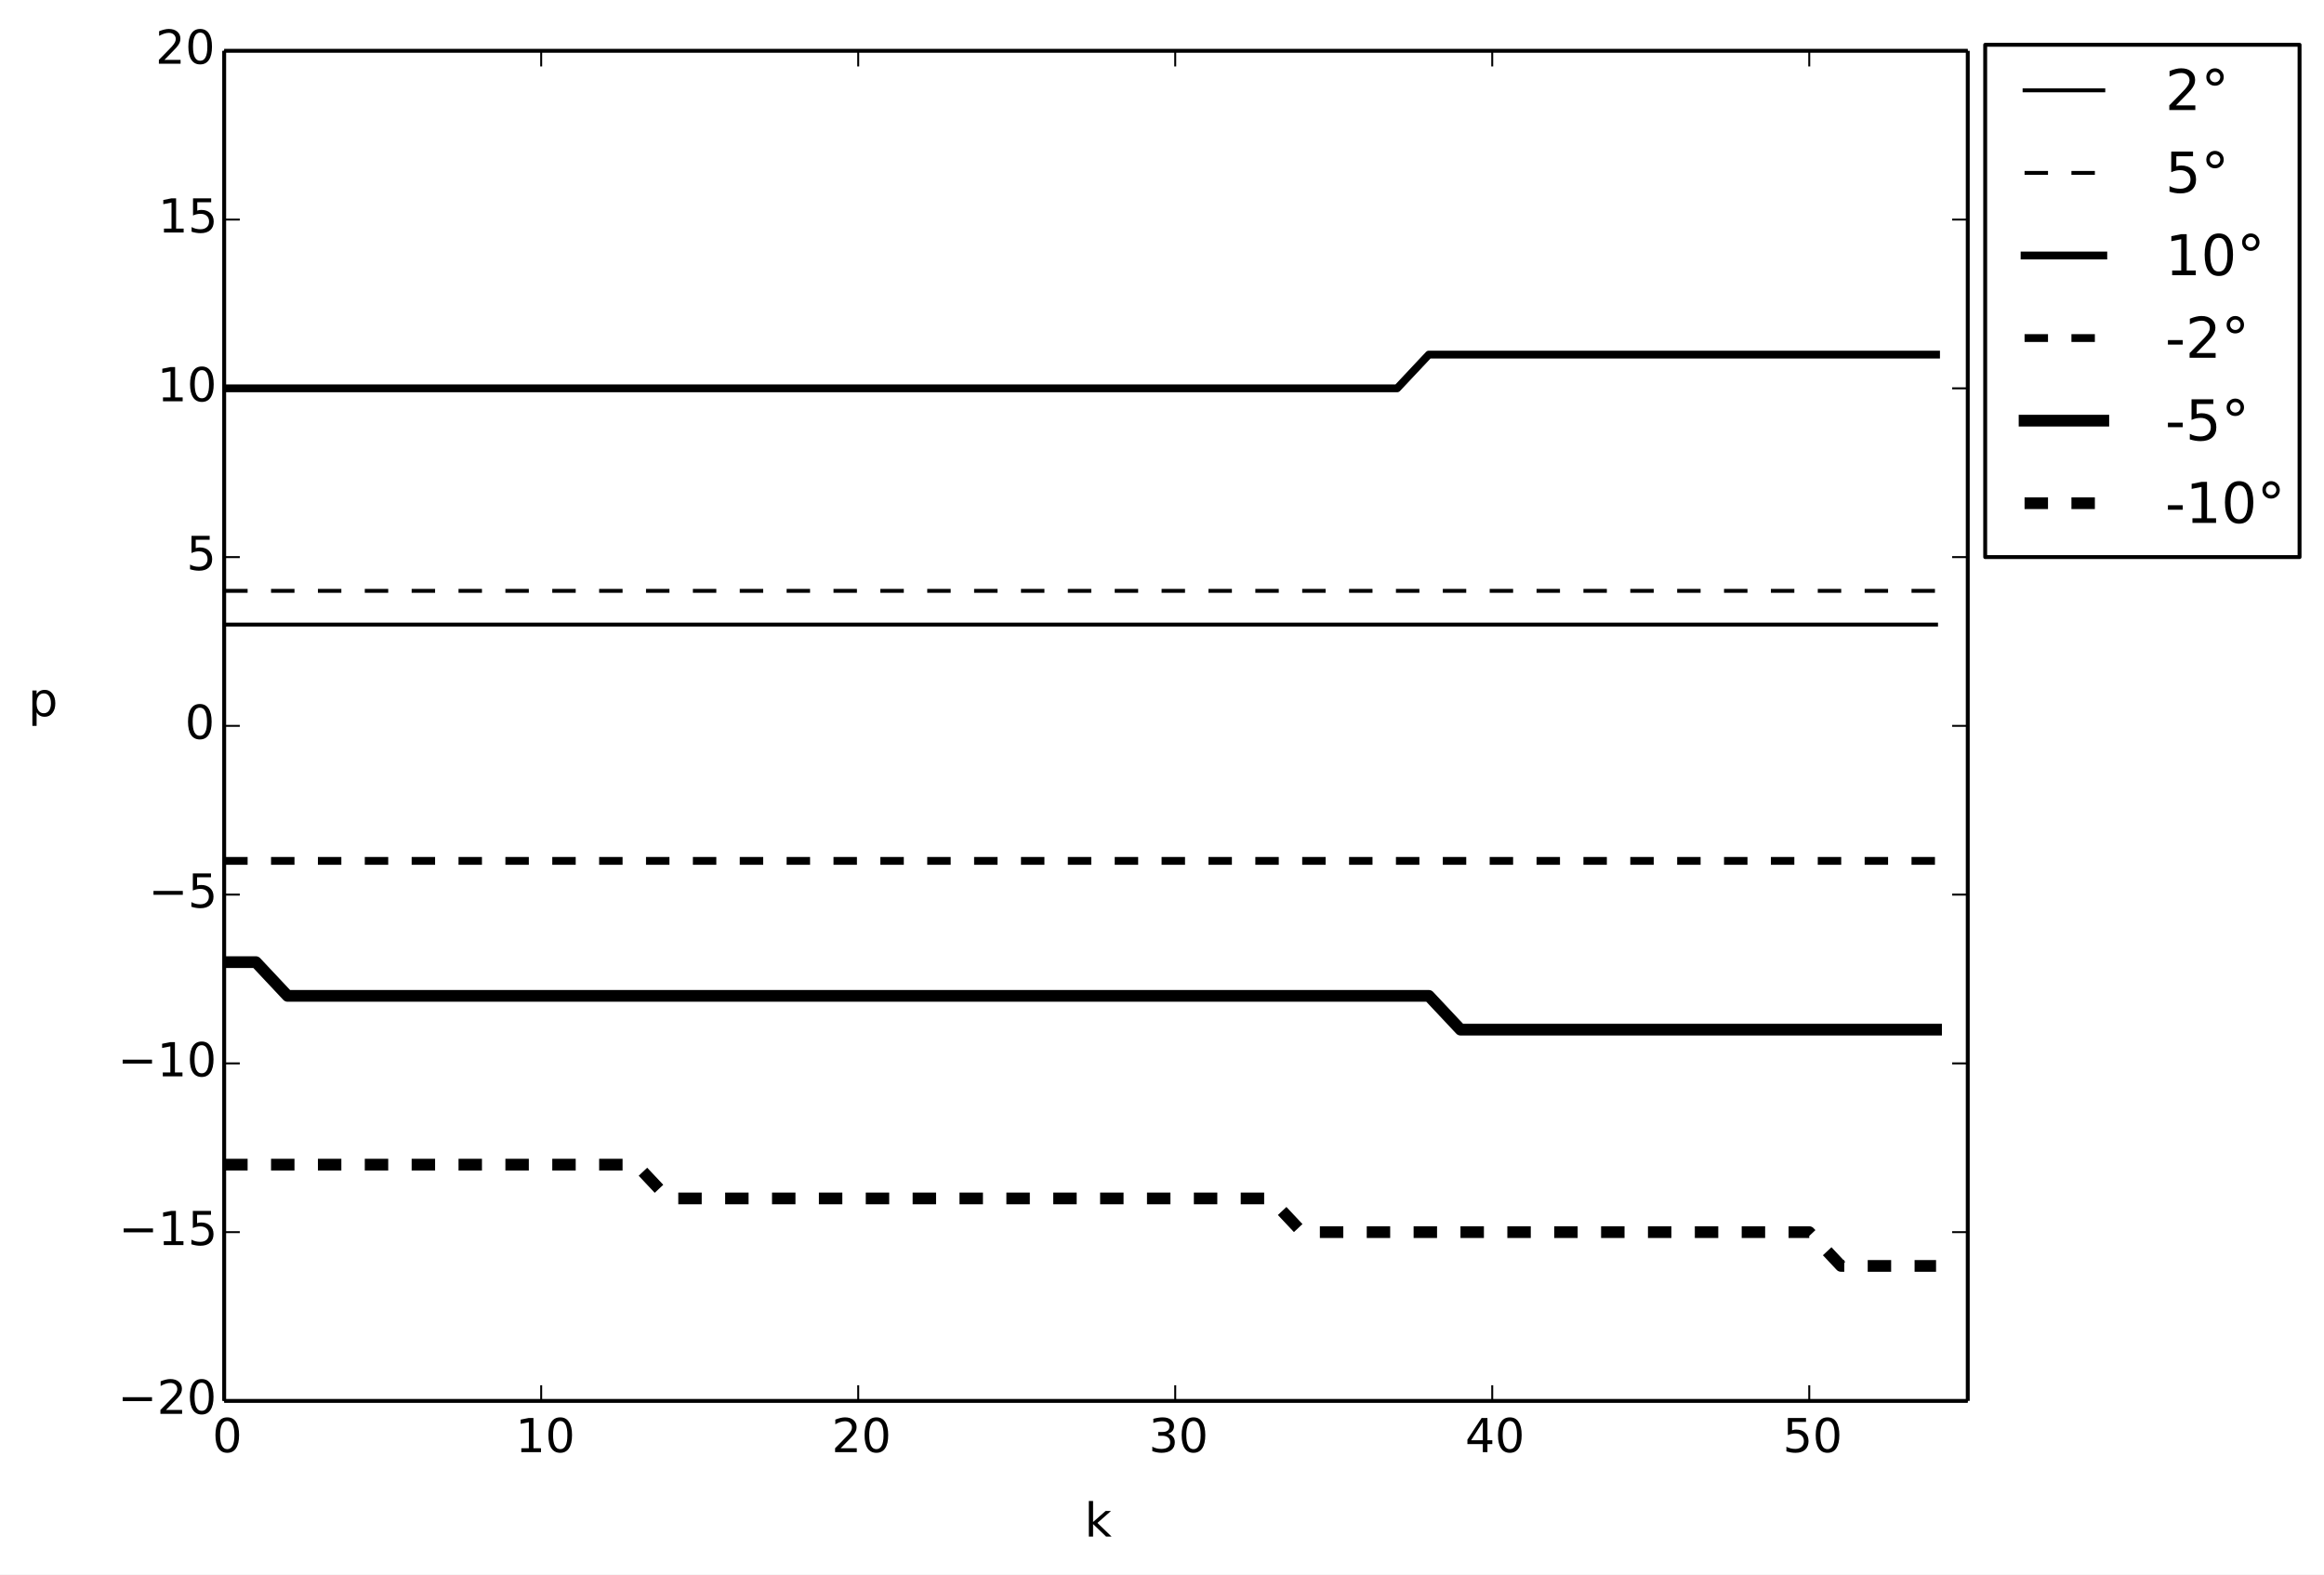
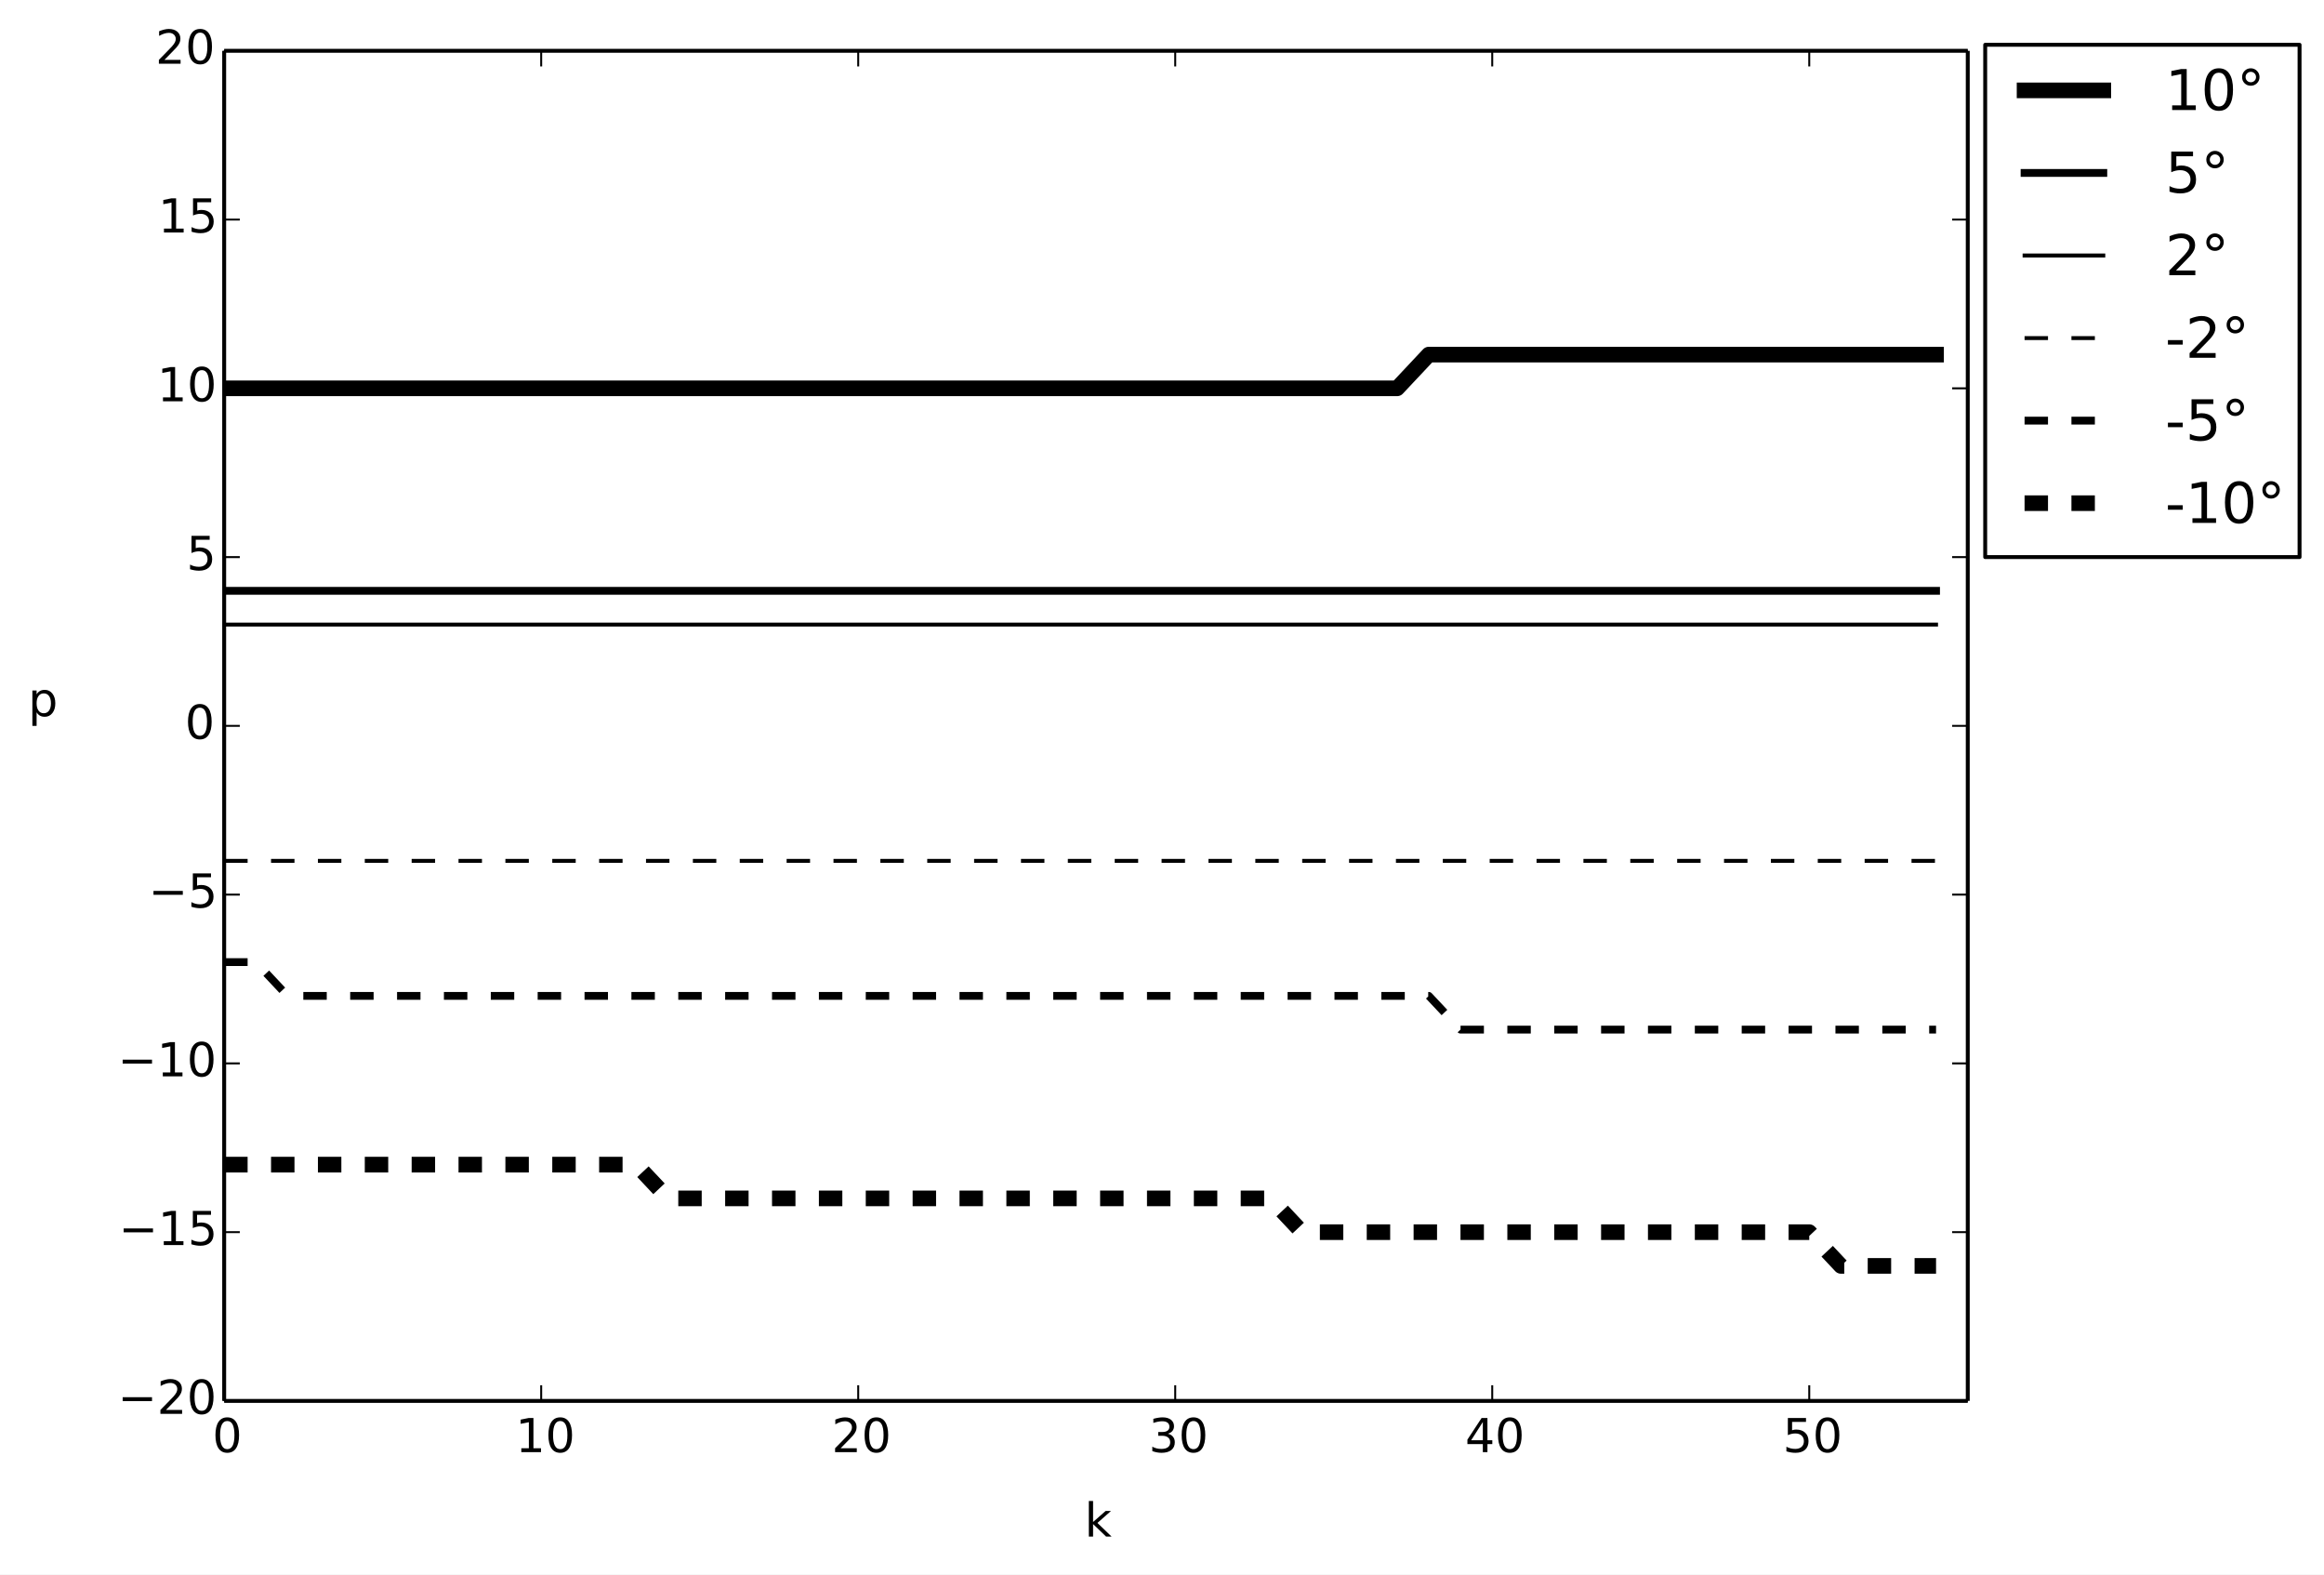
<svg xmlns="http://www.w3.org/2000/svg" xmlns:xlink="http://www.w3.org/1999/xlink" height="403pt" version="1.1" viewBox="0 0 595 403" width="595pt">
  <defs>
    <style type="text/css">
*{stroke-linecap:butt;stroke-linejoin:round;}
  </style>
  </defs>
  <g id="figure_1">
    <g id="patch_1">
      <path d=" M0 403.034 L595.942 403.034 L595.942 0 L0 0 z " style="fill:#ffffff;" />
    </g>
    <g id="axes_1">
      <g id="patch_2">
        <path d=" M57.394 358.607 L503.794 358.607 L503.794 13.007 L57.394 13.007 z " style="fill:#ffffff;" />
      </g>
      <g id="line2d_1">
+         <path clip-path="url(#p47c151f4e0)" d=" M57.394 99.407 L65.51 99.407 L73.626 99.407 L81.743 99.407 L89.859 99.407 L97.976 99.407 L106.092 99.407 L114.208 99.407 L122.325 99.407 L130.441 99.407 L138.557 99.407 L146.674 99.407 L154.79 99.407 L162.906 99.407 L171.023 99.407 L179.139 99.407 L187.256 99.407 L195.372 99.407 L203.488 99.407 L211.605 99.407 L219.721 99.407 L227.837 99.407 L235.954 99.407 L244.07 99.407 L252.186 99.407 L260.303 99.407 L268.419 99.407 L276.536 99.407 L284.652 99.407 L292.768 99.407 L300.885 99.407 L309.001 99.407 L317.117 99.407 L325.234 99.407 L333.35 99.407 L341.466 99.407 L349.583 99.407 L357.699 99.407 L365.816 90.767 L373.932 90.767 L382.048 90.767 L390.165 90.767 L398.281 90.767 L406.397 90.767 L414.514 90.767 L422.63 90.767 L430.746 90.767 L438.863 90.767 L446.979 90.767 L455.096 90.767 L463.212 90.767 L471.328 90.767 L479.445 90.767 L487.561 90.767 L495.677 90.767" style="fill:none;stroke:#000000;stroke-linecap:square;stroke-width:4;" />
+       </g>
+       <g id="line2d_2">
+         <path clip-path="url(#p47c151f4e0)" d=" M57.394 151.247 L65.51 151.247 L73.626 151.247 L81.743 151.247 L89.859 151.247 L97.976 151.247 L106.092 151.247 L114.208 151.247 L122.325 151.247 L130.441 151.247 L138.557 151.247 L146.674 151.247 L154.79 151.247 L162.906 151.247 L171.023 151.247 L179.139 151.247 L187.256 151.247 L195.372 151.247 L203.488 151.247 L211.605 151.247 L219.721 151.247 L227.837 151.247 L235.954 151.247 L244.07 151.247 L252.186 151.247 L260.303 151.247 L268.419 151.247 L276.536 151.247 L284.652 151.247 L292.768 151.247 L300.885 151.247 L309.001 151.247 L317.117 151.247 L325.234 151.247 L333.35 151.247 L341.466 151.247 L349.583 151.247 L357.699 151.247 L365.816 151.247 L373.932 151.247 L382.048 151.247 L390.165 151.247 L398.281 151.247 L406.397 151.247 L414.514 151.247 L422.63 151.247 L430.746 151.247 L438.863 151.247 L446.979 151.247 L455.096 151.247 L463.212 151.247 L471.328 151.247 L479.445 151.247 L487.561 151.247 L495.677 151.247" style="fill:none;stroke:#000000;stroke-linecap:square;stroke-width:2;" />
+       </g>
+       <g id="line2d_3">
        <path clip-path="url(#p47c151f4e0)" d=" M57.394 159.887 L65.51 159.887 L73.626 159.887 L81.743 159.887 L89.859 159.887 L97.976 159.887 L106.092 159.887 L114.208 159.887 L122.325 159.887 L130.441 159.887 L138.557 159.887 L146.674 159.887 L154.79 159.887 L162.906 159.887 L171.023 159.887 L179.139 159.887 L187.256 159.887 L195.372 159.887 L203.488 159.887 L211.605 159.887 L219.721 159.887 L227.837 159.887 L235.954 159.887 L244.07 159.887 L252.186 159.887 L260.303 159.887 L268.419 159.887 L276.536 159.887 L284.652 159.887 L292.768 159.887 L300.885 159.887 L309.001 159.887 L317.117 159.887 L325.234 159.887 L333.35 159.887 L341.466 159.887 L349.583 159.887 L357.699 159.887 L365.816 159.887 L373.932 159.887 L382.048 159.887 L390.165 159.887 L398.281 159.887 L406.397 159.887 L414.514 159.887 L422.63 159.887 L430.746 159.887 L438.863 159.887 L446.979 159.887 L455.096 159.887 L463.212 159.887 L471.328 159.887 L479.445 159.887 L487.561 159.887 L495.677 159.887" style="fill:none;stroke:#000000;stroke-linecap:square;" />
      </g>
-       <g id="line2d_2">
-         <path clip-path="url(#p47c151f4e0)" d=" M57.394 151.247 L65.51 151.247 L73.626 151.247 L81.743 151.247 L89.859 151.247 L97.976 151.247 L106.092 151.247 L114.208 151.247 L122.325 151.247 L130.441 151.247 L138.557 151.247 L146.674 151.247 L154.79 151.247 L162.906 151.247 L171.023 151.247 L179.139 151.247 L187.256 151.247 L195.372 151.247 L203.488 151.247 L211.605 151.247 L219.721 151.247 L227.837 151.247 L235.954 151.247 L244.07 151.247 L252.186 151.247 L260.303 151.247 L268.419 151.247 L276.536 151.247 L284.652 151.247 L292.768 151.247 L300.885 151.247 L309.001 151.247 L317.117 151.247 L325.234 151.247 L333.35 151.247 L341.466 151.247 L349.583 151.247 L357.699 151.247 L365.816 151.247 L373.932 151.247 L382.048 151.247 L390.165 151.247 L398.281 151.247 L406.397 151.247 L414.514 151.247 L422.63 151.247 L430.746 151.247 L438.863 151.247 L446.979 151.247 L455.096 151.247 L463.212 151.247 L471.328 151.247 L479.445 151.247 L487.561 151.247 L495.677 151.247" style="fill:none;stroke:#000000;stroke-dasharray:6,6;stroke-dashoffset:0.0;" />
-       </g>
-       <g id="line2d_3">
-         <path clip-path="url(#p47c151f4e0)" d=" M57.394 99.407 L65.51 99.407 L73.626 99.407 L81.743 99.407 L89.859 99.407 L97.976 99.407 L106.092 99.407 L114.208 99.407 L122.325 99.407 L130.441 99.407 L138.557 99.407 L146.674 99.407 L154.79 99.407 L162.906 99.407 L171.023 99.407 L179.139 99.407 L187.256 99.407 L195.372 99.407 L203.488 99.407 L211.605 99.407 L219.721 99.407 L227.837 99.407 L235.954 99.407 L244.07 99.407 L252.186 99.407 L260.303 99.407 L268.419 99.407 L276.536 99.407 L284.652 99.407 L292.768 99.407 L300.885 99.407 L309.001 99.407 L317.117 99.407 L325.234 99.407 L333.35 99.407 L341.466 99.407 L349.583 99.407 L357.699 99.407 L365.816 90.767 L373.932 90.767 L382.048 90.767 L390.165 90.767 L398.281 90.767 L406.397 90.767 L414.514 90.767 L422.63 90.767 L430.746 90.767 L438.863 90.767 L446.979 90.767 L455.096 90.767 L463.212 90.767 L471.328 90.767 L479.445 90.767 L487.561 90.767 L495.677 90.767" style="fill:none;stroke:#000000;stroke-linecap:square;stroke-width:2;" />
-       </g>
      <g id="line2d_4">
-         <path clip-path="url(#p47c151f4e0)" d=" M57.394 220.367 L65.51 220.367 L73.626 220.367 L81.743 220.367 L89.859 220.367 L97.976 220.367 L106.092 220.367 L114.208 220.367 L122.325 220.367 L130.441 220.367 L138.557 220.367 L146.674 220.367 L154.79 220.367 L162.906 220.367 L171.023 220.367 L179.139 220.367 L187.256 220.367 L195.372 220.367 L203.488 220.367 L211.605 220.367 L219.721 220.367 L227.837 220.367 L235.954 220.367 L244.07 220.367 L252.186 220.367 L260.303 220.367 L268.419 220.367 L276.536 220.367 L284.652 220.367 L292.768 220.367 L300.885 220.367 L309.001 220.367 L317.117 220.367 L325.234 220.367 L333.35 220.367 L341.466 220.367 L349.583 220.367 L357.699 220.367 L365.816 220.367 L373.932 220.367 L382.048 220.367 L390.165 220.367 L398.281 220.367 L406.397 220.367 L414.514 220.367 L422.63 220.367 L430.746 220.367 L438.863 220.367 L446.979 220.367 L455.096 220.367 L463.212 220.367 L471.328 220.367 L479.445 220.367 L487.561 220.367 L495.677 220.367" style="fill:none;stroke:#000000;stroke-dasharray:6,6;stroke-dashoffset:0.0;stroke-width:2;" />
+         <path clip-path="url(#p47c151f4e0)" d=" M57.394 220.367 L65.51 220.367 L73.626 220.367 L81.743 220.367 L89.859 220.367 L97.976 220.367 L106.092 220.367 L114.208 220.367 L122.325 220.367 L130.441 220.367 L138.557 220.367 L146.674 220.367 L154.79 220.367 L162.906 220.367 L171.023 220.367 L179.139 220.367 L187.256 220.367 L195.372 220.367 L203.488 220.367 L211.605 220.367 L219.721 220.367 L227.837 220.367 L235.954 220.367 L244.07 220.367 L252.186 220.367 L260.303 220.367 L268.419 220.367 L276.536 220.367 L284.652 220.367 L292.768 220.367 L300.885 220.367 L309.001 220.367 L317.117 220.367 L325.234 220.367 L333.35 220.367 L341.466 220.367 L349.583 220.367 L357.699 220.367 L365.816 220.367 L373.932 220.367 L382.048 220.367 L390.165 220.367 L398.281 220.367 L406.397 220.367 L414.514 220.367 L422.63 220.367 L430.746 220.367 L438.863 220.367 L446.979 220.367 L455.096 220.367 L463.212 220.367 L471.328 220.367 L479.445 220.367 L487.561 220.367 L495.677 220.367" style="fill:none;stroke:#000000;stroke-dasharray:6,6;stroke-dashoffset:0.0;" />
      </g>
      <g id="line2d_5">
-         <path clip-path="url(#p47c151f4e0)" d=" M57.394 246.287 L65.51 246.287 L73.626 254.927 L81.743 254.927 L89.859 254.927 L97.976 254.927 L106.092 254.927 L114.208 254.927 L122.325 254.927 L130.441 254.927 L138.557 254.927 L146.674 254.927 L154.79 254.927 L162.906 254.927 L171.023 254.927 L179.139 254.927 L187.256 254.927 L195.372 254.927 L203.488 254.927 L211.605 254.927 L219.721 254.927 L227.837 254.927 L235.954 254.927 L244.07 254.927 L252.186 254.927 L260.303 254.927 L268.419 254.927 L276.536 254.927 L284.652 254.927 L292.768 254.927 L300.885 254.927 L309.001 254.927 L317.117 254.927 L325.234 254.927 L333.35 254.927 L341.466 254.927 L349.583 254.927 L357.699 254.927 L365.816 254.927 L373.932 263.567 L382.048 263.567 L390.165 263.567 L398.281 263.567 L406.397 263.567 L414.514 263.567 L422.63 263.567 L430.746 263.567 L438.863 263.567 L446.979 263.567 L455.096 263.567 L463.212 263.567 L471.328 263.567 L479.445 263.567 L487.561 263.567 L495.677 263.567" style="fill:none;stroke:#000000;stroke-linecap:square;stroke-width:3;" />
+         <path clip-path="url(#p47c151f4e0)" d=" M57.394 246.287 L65.51 246.287 L73.626 254.927 L81.743 254.927 L89.859 254.927 L97.976 254.927 L106.092 254.927 L114.208 254.927 L122.325 254.927 L130.441 254.927 L138.557 254.927 L146.674 254.927 L154.79 254.927 L162.906 254.927 L171.023 254.927 L179.139 254.927 L187.256 254.927 L195.372 254.927 L203.488 254.927 L211.605 254.927 L219.721 254.927 L227.837 254.927 L235.954 254.927 L244.07 254.927 L252.186 254.927 L260.303 254.927 L268.419 254.927 L276.536 254.927 L284.652 254.927 L292.768 254.927 L300.885 254.927 L309.001 254.927 L317.117 254.927 L325.234 254.927 L333.35 254.927 L341.466 254.927 L349.583 254.927 L357.699 254.927 L365.816 254.927 L373.932 263.567 L382.048 263.567 L390.165 263.567 L398.281 263.567 L406.397 263.567 L414.514 263.567 L422.63 263.567 L430.746 263.567 L438.863 263.567 L446.979 263.567 L455.096 263.567 L463.212 263.567 L471.328 263.567 L479.445 263.567 L487.561 263.567 L495.677 263.567" style="fill:none;stroke:#000000;stroke-dasharray:6,6;stroke-dashoffset:0.0;stroke-width:2;" />
      </g>
      <g id="line2d_6">
-         <path clip-path="url(#p47c151f4e0)" d=" M57.394 298.127 L65.51 298.127 L73.626 298.127 L81.743 298.127 L89.859 298.127 L97.976 298.127 L106.092 298.127 L114.208 298.127 L122.325 298.127 L130.441 298.127 L138.557 298.127 L146.674 298.127 L154.79 298.127 L162.906 298.127 L171.023 306.767 L179.139 306.767 L187.256 306.767 L195.372 306.767 L203.488 306.767 L211.605 306.767 L219.721 306.767 L227.837 306.767 L235.954 306.767 L244.07 306.767 L252.186 306.767 L260.303 306.767 L268.419 306.767 L276.536 306.767 L284.652 306.767 L292.768 306.767 L300.885 306.767 L309.001 306.767 L317.117 306.767 L325.234 306.767 L333.35 315.407 L341.466 315.407 L349.583 315.407 L357.699 315.407 L365.816 315.407 L373.932 315.407 L382.048 315.407 L390.165 315.407 L398.281 315.407 L406.397 315.407 L414.514 315.407 L422.63 315.407 L430.746 315.407 L438.863 315.407 L446.979 315.407 L455.096 315.407 L463.212 315.407 L471.328 324.047 L479.445 324.047 L487.561 324.047 L495.677 324.047" style="fill:none;stroke:#000000;stroke-dasharray:6,6;stroke-dashoffset:0.0;stroke-width:3;" />
+         <path clip-path="url(#p47c151f4e0)" d=" M57.394 298.127 L65.51 298.127 L73.626 298.127 L81.743 298.127 L89.859 298.127 L97.976 298.127 L106.092 298.127 L114.208 298.127 L122.325 298.127 L130.441 298.127 L138.557 298.127 L146.674 298.127 L154.79 298.127 L162.906 298.127 L171.023 306.767 L179.139 306.767 L187.256 306.767 L195.372 306.767 L203.488 306.767 L211.605 306.767 L219.721 306.767 L227.837 306.767 L235.954 306.767 L244.07 306.767 L252.186 306.767 L260.303 306.767 L268.419 306.767 L276.536 306.767 L284.652 306.767 L292.768 306.767 L300.885 306.767 L309.001 306.767 L317.117 306.767 L325.234 306.767 L333.35 315.407 L341.466 315.407 L349.583 315.407 L357.699 315.407 L365.816 315.407 L373.932 315.407 L382.048 315.407 L390.165 315.407 L398.281 315.407 L406.397 315.407 L414.514 315.407 L422.63 315.407 L430.746 315.407 L438.863 315.407 L446.979 315.407 L455.096 315.407 L463.212 315.407 L471.328 324.047 L479.445 324.047 L487.561 324.047 L495.677 324.047" style="fill:none;stroke:#000000;stroke-dasharray:6,6;stroke-dashoffset:0.0;stroke-width:4;" />
      </g>
      <g id="matplotlib.axis_1">
        <g id="xtick_1">
          <g id="line2d_7">
            <defs>
              <path d=" M0 0 L0 -4" id="m93b0483c22" style="stroke:#000000;stroke-width:0.5;" />
            </defs>
            <g>
              <use style="stroke:#000000;stroke-width:0.5;" x="57.394" xlink:href="#m93b0483c22" y="358.607" />
            </g>
          </g>
          <g id="line2d_8">
            <defs>
              <path d=" M0 0 L0 4" id="m741efc42ff" style="stroke:#000000;stroke-width:0.5;" />
            </defs>
            <g>
              <use style="stroke:#000000;stroke-width:0.5;" x="57.394" xlink:href="#m741efc42ff" y="13.007" />
            </g>
          </g>
          <g id="text_1">
            <defs>
              <path d=" M31.781 66.406 Q24.172 66.406 20.328 58.906 Q16.5 51.422 16.5 36.375 Q16.5 21.391 20.328 13.891 Q24.172 6.391 31.781 6.391 Q39.453 6.391 43.281 13.891 Q47.125 21.391 47.125 36.375 Q47.125 51.422 43.281 58.906 Q39.453 66.406 31.781 66.406 M31.781 74.219 Q44.047 74.219 50.516 64.516 Q56.984 54.828 56.984 36.375 Q56.984 17.969 50.516 8.266 Q44.047 -1.422 31.781 -1.422 Q19.531 -1.422 13.062 8.266 Q6.594 17.969 6.594 36.375 Q6.594 54.828 13.062 64.516 Q19.531 74.219 31.781 74.219" id="DejaVuSans-30" />
            </defs>
            <g transform="translate(54.37031 371.725)scale(0.12 -0.12)">
              <use xlink:href="#DejaVuSans-30" />
            </g>
          </g>
        </g>
        <g id="xtick_2">
          <g id="line2d_9">
            <g>
              <use style="stroke:#000000;stroke-width:0.5;" x="138.557" xlink:href="#m93b0483c22" y="358.607" />
            </g>
          </g>
          <g id="line2d_10">
            <g>
              <use style="stroke:#000000;stroke-width:0.5;" x="138.557" xlink:href="#m741efc42ff" y="13.007" />
            </g>
          </g>
          <g id="text_2">
            <defs>
              <path d=" M12.406 8.297 L28.516 8.297 L28.516 63.922 L10.984 60.406 L10.984 69.391 L28.422 72.906 L38.281 72.906 L38.281 8.297 L54.391 8.297 L54.391 0 L12.406 0 z " id="DejaVuSans-31" />
            </defs>
            <g transform="translate(131.9799 371.725)scale(0.12 -0.12)">
              <use xlink:href="#DejaVuSans-31" />
              <use x="63.623" xlink:href="#DejaVuSans-30" />
            </g>
          </g>
        </g>
        <g id="xtick_3">
          <g id="line2d_11">
            <g>
              <use style="stroke:#000000;stroke-width:0.5;" x="219.721" xlink:href="#m93b0483c22" y="358.607" />
            </g>
          </g>
          <g id="line2d_12">
            <g>
              <use style="stroke:#000000;stroke-width:0.5;" x="219.721" xlink:href="#m741efc42ff" y="13.007" />
            </g>
          </g>
          <g id="text_3">
            <defs>
              <path d=" M19.188 8.297 L53.609 8.297 L53.609 0 L7.328 0 L7.328 8.297 Q12.938 14.109 22.625 23.891 Q32.328 33.688 34.812 36.531 Q39.547 41.844 41.422 45.531 Q43.312 49.219 43.312 52.781 Q43.312 58.594 39.234 62.25 Q35.156 65.922 28.609 65.922 Q23.969 65.922 18.812 64.312 Q13.672 62.703 7.812 59.422 L7.812 69.391 Q13.766 71.781 18.938 73 Q24.125 74.219 28.422 74.219 Q39.75 74.219 46.484 68.547 Q53.219 62.891 53.219 53.422 Q53.219 48.922 51.531 44.891 Q49.859 40.875 45.406 35.406 Q44.188 33.984 37.641 27.219 Q31.109 20.453 19.188 8.297" id="DejaVuSans-32" />
            </defs>
            <g transform="translate(212.9241 371.725)scale(0.12 -0.12)">
              <use xlink:href="#DejaVuSans-32" />
              <use x="63.623" xlink:href="#DejaVuSans-30" />
            </g>
          </g>
        </g>
        <g id="xtick_4">
          <g id="line2d_13">
            <g>
              <use style="stroke:#000000;stroke-width:0.5;" x="300.885" xlink:href="#m93b0483c22" y="358.607" />
            </g>
          </g>
          <g id="line2d_14">
            <g>
              <use style="stroke:#000000;stroke-width:0.5;" x="300.885" xlink:href="#m741efc42ff" y="13.007" />
            </g>
          </g>
          <g id="text_4">
            <defs>
              <path d=" M40.578 39.312 Q47.656 37.797 51.625 33 Q55.609 28.219 55.609 21.188 Q55.609 10.406 48.188 4.484 Q40.766 -1.422 27.094 -1.422 Q22.516 -1.422 17.656 -0.516 Q12.797 0.391 7.625 2.203 L7.625 11.719 Q11.719 9.328 16.594 8.109 Q21.484 6.891 26.812 6.891 Q36.078 6.891 40.938 10.547 Q45.797 14.203 45.797 21.188 Q45.797 27.641 41.281 31.266 Q36.766 34.906 28.719 34.906 L20.219 34.906 L20.219 43.016 L29.109 43.016 Q36.375 43.016 40.234 45.922 Q44.094 48.828 44.094 54.297 Q44.094 59.906 40.109 62.906 Q36.141 65.922 28.719 65.922 Q24.656 65.922 20.016 65.031 Q15.375 64.156 9.812 62.312 L9.812 71.094 Q15.438 72.656 20.344 73.438 Q25.25 74.219 29.594 74.219 Q40.828 74.219 47.359 69.109 Q53.906 64.016 53.906 55.328 Q53.906 49.266 50.438 45.094 Q46.969 40.922 40.578 39.312" id="DejaVuSans-33" />
            </defs>
            <g transform="translate(294.1056 371.725)scale(0.12 -0.12)">
              <use xlink:href="#DejaVuSans-33" />
              <use x="63.623" xlink:href="#DejaVuSans-30" />
            </g>
          </g>
        </g>
        <g id="xtick_5">
          <g id="line2d_15">
            <g>
              <use style="stroke:#000000;stroke-width:0.5;" x="382.048" xlink:href="#m93b0483c22" y="358.607" />
            </g>
          </g>
          <g id="line2d_16">
            <g>
              <use style="stroke:#000000;stroke-width:0.5;" x="382.048" xlink:href="#m741efc42ff" y="13.007" />
            </g>
          </g>
          <g id="text_5">
            <defs>
              <path d=" M37.797 64.312 L12.891 25.391 L37.797 25.391 z  M35.203 72.906 L47.609 72.906 L47.609 25.391 L58.016 25.391 L58.016 17.188 L47.609 17.188 L47.609 0 L37.797 0 L37.797 17.188 L4.891 17.188 L4.891 26.703 z " id="DejaVuSans-34" />
            </defs>
            <g transform="translate(375.1052 371.725)scale(0.12 -0.12)">
              <use xlink:href="#DejaVuSans-34" />
              <use x="63.623" xlink:href="#DejaVuSans-30" />
            </g>
          </g>
        </g>
        <g id="xtick_6">
          <g id="line2d_17">
            <g>
              <use style="stroke:#000000;stroke-width:0.5;" x="463.212" xlink:href="#m93b0483c22" y="358.607" />
            </g>
          </g>
          <g id="line2d_18">
            <g>
              <use style="stroke:#000000;stroke-width:0.5;" x="463.212" xlink:href="#m741efc42ff" y="13.007" />
            </g>
          </g>
          <g id="text_6">
            <defs>
              <path d=" M10.797 72.906 L49.516 72.906 L49.516 64.594 L19.828 64.594 L19.828 46.734 Q21.969 47.469 24.109 47.828 Q26.266 48.188 28.422 48.188 Q40.625 48.188 47.75 41.5 Q54.891 34.812 54.891 23.391 Q54.891 11.625 47.562 5.094 Q40.234 -1.422 26.906 -1.422 Q22.312 -1.422 17.547 -0.641 Q12.797 0.141 7.719 1.703 L7.719 11.625 Q12.109 9.234 16.797 8.062 Q21.484 6.891 26.703 6.891 Q35.156 6.891 40.078 11.328 Q45.016 15.766 45.016 23.391 Q45.016 31 40.078 35.438 Q35.156 39.891 26.703 39.891 Q22.75 39.891 18.812 39.016 Q14.891 38.141 10.797 36.281 z " id="DejaVuSans-35" />
            </defs>
            <g transform="translate(456.4385 371.725)scale(0.12 -0.12)">
              <use xlink:href="#DejaVuSans-35" />
              <use x="63.623" xlink:href="#DejaVuSans-30" />
            </g>
          </g>
        </g>
        <g id="text_7">
          <defs>
            <path d=" M9.078 75.984 L18.109 75.984 L18.109 31.109 L44.922 54.688 L56.391 54.688 L27.391 29.109 L57.625 0 L45.906 0 L18.109 26.703 L18.109 0 L9.078 0 z " id="DejaVuSans-6b" />
          </defs>
          <g transform="translate(277.6809 393.3388)scale(0.12 -0.12)">
            <use xlink:href="#DejaVuSans-6b" />
          </g>
        </g>
      </g>
      <g id="matplotlib.axis_2">
        <g id="ytick_1">
          <g id="line2d_19">
            <defs>
              <path d=" M0 0 L4 0" id="m728421d6d4" style="stroke:#000000;stroke-width:0.5;" />
            </defs>
            <g>
              <use style="stroke:#000000;stroke-width:0.5;" x="57.394" xlink:href="#m728421d6d4" y="358.607" />
            </g>
          </g>
          <g id="line2d_20">
            <defs>
              <path d=" M0 0 L-4 0" id="mcb0005524f" style="stroke:#000000;stroke-width:0.5;" />
            </defs>
            <g>
              <use style="stroke:#000000;stroke-width:0.5;" x="503.794" xlink:href="#mcb0005524f" y="358.607" />
            </g>
          </g>
          <g id="text_8">
            <defs>
              <path d=" M10.594 35.5 L73.188 35.5 L73.188 27.203 L10.594 27.203 z " id="DejaVuSans-2212" />
            </defs>
            <g transform="translate(30.13625 361.9181)scale(0.12 -0.12)">
              <use xlink:href="#DejaVuSans-2212" />
              <use x="83.789" xlink:href="#DejaVuSans-32" />
              <use x="147.412" xlink:href="#DejaVuSans-30" />
            </g>
          </g>
        </g>
        <g id="ytick_2">
          <g id="line2d_21">
            <g>
              <use style="stroke:#000000;stroke-width:0.5;" x="57.394" xlink:href="#m728421d6d4" y="315.407" />
            </g>
          </g>
          <g id="line2d_22">
            <g>
              <use style="stroke:#000000;stroke-width:0.5;" x="503.794" xlink:href="#mcb0005524f" y="315.407" />
            </g>
          </g>
          <g id="text_9">
            <g transform="translate(30.3875 318.7181)scale(0.12 -0.12)">
              <use xlink:href="#DejaVuSans-2212" />
              <use x="83.789" xlink:href="#DejaVuSans-31" />
              <use x="147.412" xlink:href="#DejaVuSans-35" />
            </g>
          </g>
        </g>
        <g id="ytick_3">
          <g id="line2d_23">
            <g>
              <use style="stroke:#000000;stroke-width:0.5;" x="57.394" xlink:href="#m728421d6d4" y="272.207" />
            </g>
          </g>
          <g id="line2d_24">
            <g>
              <use style="stroke:#000000;stroke-width:0.5;" x="503.794" xlink:href="#mcb0005524f" y="272.207" />
            </g>
          </g>
          <g id="text_10">
            <g transform="translate(30.13625 275.5181)scale(0.12 -0.12)">
              <use xlink:href="#DejaVuSans-2212" />
              <use x="83.789" xlink:href="#DejaVuSans-31" />
              <use x="147.412" xlink:href="#DejaVuSans-30" />
            </g>
          </g>
        </g>
        <g id="ytick_4">
          <g id="line2d_25">
            <g>
              <use style="stroke:#000000;stroke-width:0.5;" x="57.394" xlink:href="#m728421d6d4" y="229.007" />
            </g>
          </g>
          <g id="line2d_26">
            <g>
              <use style="stroke:#000000;stroke-width:0.5;" x="503.794" xlink:href="#mcb0005524f" y="229.007" />
            </g>
          </g>
          <g id="text_11">
            <g transform="translate(38.0225 232.3181)scale(0.12 -0.12)">
              <use xlink:href="#DejaVuSans-2212" />
              <use x="83.789" xlink:href="#DejaVuSans-35" />
            </g>
          </g>
        </g>
        <g id="ytick_5">
          <g id="line2d_27">
            <g>
              <use style="stroke:#000000;stroke-width:0.5;" x="57.394" xlink:href="#m728421d6d4" y="185.807" />
            </g>
          </g>
          <g id="line2d_28">
            <g>
              <use style="stroke:#000000;stroke-width:0.5;" x="503.794" xlink:href="#mcb0005524f" y="185.807" />
            </g>
          </g>
          <g id="text_12">
            <g transform="translate(47.34687 189.1181)scale(0.12 -0.12)">
              <use xlink:href="#DejaVuSans-30" />
            </g>
          </g>
        </g>
        <g id="ytick_6">
          <g id="line2d_29">
            <g>
              <use style="stroke:#000000;stroke-width:0.5;" x="57.394" xlink:href="#m728421d6d4" y="142.607" />
            </g>
          </g>
          <g id="line2d_30">
            <g>
              <use style="stroke:#000000;stroke-width:0.5;" x="503.794" xlink:href="#mcb0005524f" y="142.607" />
            </g>
          </g>
          <g id="text_13">
            <g transform="translate(47.73313 145.9181)scale(0.12 -0.12)">
              <use xlink:href="#DejaVuSans-35" />
            </g>
          </g>
        </g>
        <g id="ytick_7">
          <g id="line2d_31">
            <g>
              <use style="stroke:#000000;stroke-width:0.5;" x="57.394" xlink:href="#m728421d6d4" y="99.407" />
            </g>
          </g>
          <g id="line2d_32">
            <g>
              <use style="stroke:#000000;stroke-width:0.5;" x="503.794" xlink:href="#mcb0005524f" y="99.407" />
            </g>
          </g>
          <g id="text_14">
            <g transform="translate(40.23875 102.7181)scale(0.12 -0.12)">
              <use xlink:href="#DejaVuSans-31" />
              <use x="63.623" xlink:href="#DejaVuSans-30" />
            </g>
          </g>
        </g>
        <g id="ytick_8">
          <g id="line2d_33">
            <g>
              <use style="stroke:#000000;stroke-width:0.5;" x="57.394" xlink:href="#m728421d6d4" y="56.207" />
            </g>
          </g>
          <g id="line2d_34">
            <g>
              <use style="stroke:#000000;stroke-width:0.5;" x="503.794" xlink:href="#mcb0005524f" y="56.207" />
            </g>
          </g>
          <g id="text_15">
            <g transform="translate(40.49 59.51812)scale(0.12 -0.12)">
              <use xlink:href="#DejaVuSans-31" />
              <use x="63.623" xlink:href="#DejaVuSans-35" />
            </g>
          </g>
        </g>
        <g id="ytick_9">
          <g id="line2d_35">
            <g>
              <use style="stroke:#000000;stroke-width:0.5;" x="57.394" xlink:href="#m728421d6d4" y="13.007" />
            </g>
          </g>
          <g id="line2d_36">
            <g>
              <use style="stroke:#000000;stroke-width:0.5;" x="503.794" xlink:href="#mcb0005524f" y="13.007" />
            </g>
          </g>
          <g id="text_16">
            <g transform="translate(39.8 16.31812)scale(0.12 -0.12)">
              <use xlink:href="#DejaVuSans-32" />
              <use x="63.623" xlink:href="#DejaVuSans-30" />
            </g>
          </g>
        </g>
        <g id="text_17">
          <defs>
            <path d=" M18.109 8.203 L18.109 -20.797 L9.078 -20.797 L9.078 54.688 L18.109 54.688 L18.109 46.391 Q20.953 51.266 25.266 53.625 Q29.594 56 35.594 56 Q45.562 56 51.781 48.094 Q58.016 40.188 58.016 27.297 Q58.016 14.406 51.781 6.484 Q45.562 -1.422 35.594 -1.422 Q29.594 -1.422 25.266 0.953 Q20.953 3.328 18.109 8.203 M48.688 27.297 Q48.688 37.203 44.609 42.844 Q40.531 48.484 33.406 48.484 Q26.266 48.484 22.188 42.844 Q18.109 37.203 18.109 27.297 Q18.109 17.391 22.188 11.75 Q26.266 6.109 33.406 6.109 Q40.531 6.109 44.609 11.75 Q48.688 17.391 48.688 27.297" id="DejaVuSans-70" />
          </defs>
          <g transform="translate(7.2 183.3113)scale(0.12 -0.12)">
            <use xlink:href="#DejaVuSans-70" />
          </g>
        </g>
      </g>
      <g id="patch_3">
        <path d=" M57.394 13.007 L503.794 13.007" style="fill:none;stroke:#000000;" />
      </g>
      <g id="patch_4">
        <path d=" M503.794 358.607 L503.794 13.007" style="fill:none;stroke:#000000;" />
      </g>
      <g id="patch_5">
        <path d=" M57.394 358.607 L503.794 358.607" style="fill:none;stroke:#000000;" />
      </g>
      <g id="patch_6">
        <path d=" M57.394 358.607 L57.394 13.007" style="fill:none;stroke:#000000;" />
      </g>
      <g id="legend_1">
        <g id="patch_7">
          <path d=" M508.258 142.607 L588.742 142.607 L588.742 11.468 L508.258 11.468 L508.258 142.607 z " style="fill:#ffffff;stroke:#000000;" />
        </g>
        <g id="line2d_37">
-           <path d=" M518.338 23.13 L538.498 23.13" style="fill:none;stroke:#000000;stroke-linecap:square;" />
+           <path d=" M518.338 23.13 L538.498 23.13" style="fill:none;stroke:#000000;stroke-linecap:square;stroke-width:4;" />
        </g>
        <g id="line2d_38" />
        <g id="text_18">
          <defs>
            <path d=" M25 67.922 Q21.094 67.922 18.406 65.203 Q15.719 62.5 15.719 58.594 Q15.719 54.734 18.406 52.078 Q21.094 49.422 25 49.422 Q28.906 49.422 31.594 52.078 Q34.281 54.734 34.281 58.594 Q34.281 62.453 31.562 65.188 Q28.859 67.922 25 67.922 M25 74.219 Q28.125 74.219 31 73.016 Q33.891 71.828 35.984 69.578 Q38.234 67.391 39.359 64.594 Q40.484 61.812 40.484 58.594 Q40.484 52.156 35.969 47.688 Q31.453 43.219 24.906 43.219 Q18.312 43.219 13.906 47.609 Q9.516 52 9.516 58.594 Q9.516 65.141 14 69.672 Q18.5 74.219 25 74.219" id="DejaVuSans-b0" />
          </defs>
          <g transform="translate(554.3378 28.16962)scale(0.144 -0.144)">
-             <use xlink:href="#DejaVuSans-32" />
-             <use x="63.623" xlink:href="#DejaVuSans-b0" />
+             <use xlink:href="#DejaVuSans-31" />
+             <use x="63.623" xlink:href="#DejaVuSans-30" />
+             <use x="127.246" xlink:href="#DejaVuSans-b0" />
          </g>
        </g>
        <g id="line2d_39">
-           <path d=" M518.338 44.266 L538.498 44.266" style="fill:none;stroke:#000000;stroke-dasharray:6,6;stroke-dashoffset:0.0;" />
+           <path d=" M518.338 44.266 L538.498 44.266" style="fill:none;stroke:#000000;stroke-linecap:square;stroke-width:2;" />
        </g>
        <g id="line2d_40" />
        <g id="text_19">
          <g transform="translate(554.3378 49.30613)scale(0.144 -0.144)">
            <use xlink:href="#DejaVuSans-35" />
            <use x="63.623" xlink:href="#DejaVuSans-b0" />
          </g>
        </g>
        <g id="line2d_41">
-           <path d=" M518.338 65.403 L538.498 65.403" style="fill:none;stroke:#000000;stroke-linecap:square;stroke-width:2;" />
+           <path d=" M518.338 65.403 L538.498 65.403" style="fill:none;stroke:#000000;stroke-linecap:square;" />
        </g>
        <g id="line2d_42" />
        <g id="text_20">
          <g transform="translate(554.3378 70.44263)scale(0.144 -0.144)">
-             <use xlink:href="#DejaVuSans-31" />
-             <use x="63.623" xlink:href="#DejaVuSans-30" />
-             <use x="127.246" xlink:href="#DejaVuSans-b0" />
+             <use xlink:href="#DejaVuSans-32" />
+             <use x="63.623" xlink:href="#DejaVuSans-b0" />
          </g>
        </g>
        <g id="line2d_43">
-           <path d=" M518.338 86.539 L538.498 86.539" style="fill:none;stroke:#000000;stroke-dasharray:6,6;stroke-dashoffset:0.0;stroke-width:2;" />
+           <path d=" M518.338 86.539 L538.498 86.539" style="fill:none;stroke:#000000;stroke-dasharray:6,6;stroke-dashoffset:0.0;" />
        </g>
        <g id="line2d_44" />
        <g id="text_21">
          <defs>
            <path d=" M4.891 31.391 L31.203 31.391 L31.203 23.391 L4.891 23.391 z " id="DejaVuSans-2d" />
          </defs>
          <g transform="translate(554.3378 91.57913)scale(0.144 -0.144)">
            <use xlink:href="#DejaVuSans-2d" />
            <use x="36.084" xlink:href="#DejaVuSans-32" />
            <use x="99.707" xlink:href="#DejaVuSans-b0" />
          </g>
        </g>
        <g id="line2d_45">
-           <path d=" M518.338 107.676 L538.498 107.676" style="fill:none;stroke:#000000;stroke-linecap:square;stroke-width:3;" />
+           <path d=" M518.338 107.676 L538.498 107.676" style="fill:none;stroke:#000000;stroke-dasharray:6,6;stroke-dashoffset:0.0;stroke-width:2;" />
        </g>
        <g id="line2d_46" />
        <g id="text_22">
          <g transform="translate(554.3378 112.7156)scale(0.144 -0.144)">
            <use xlink:href="#DejaVuSans-2d" />
            <use x="36.084" xlink:href="#DejaVuSans-35" />
            <use x="99.707" xlink:href="#DejaVuSans-b0" />
          </g>
        </g>
        <g id="line2d_47">
-           <path d=" M518.338 128.812 L538.498 128.812" style="fill:none;stroke:#000000;stroke-dasharray:6,6;stroke-dashoffset:0.0;stroke-width:3;" />
+           <path d=" M518.338 128.812 L538.498 128.812" style="fill:none;stroke:#000000;stroke-dasharray:6,6;stroke-dashoffset:0.0;stroke-width:4;" />
        </g>
        <g id="line2d_48" />
        <g id="text_23">
          <g transform="translate(554.3378 133.8521)scale(0.144 -0.144)">
            <use xlink:href="#DejaVuSans-2d" />
            <use x="36.084" xlink:href="#DejaVuSans-31" />
            <use x="99.707" xlink:href="#DejaVuSans-30" />
            <use x="163.33" xlink:href="#DejaVuSans-b0" />
          </g>
        </g>
      </g>
    </g>
  </g>
  <defs>
    <clipPath id="p47c151f4e0">
      <rect height="345.6" width="446.4" x="57.394" y="13.007" />
    </clipPath>
  </defs>
</svg>
